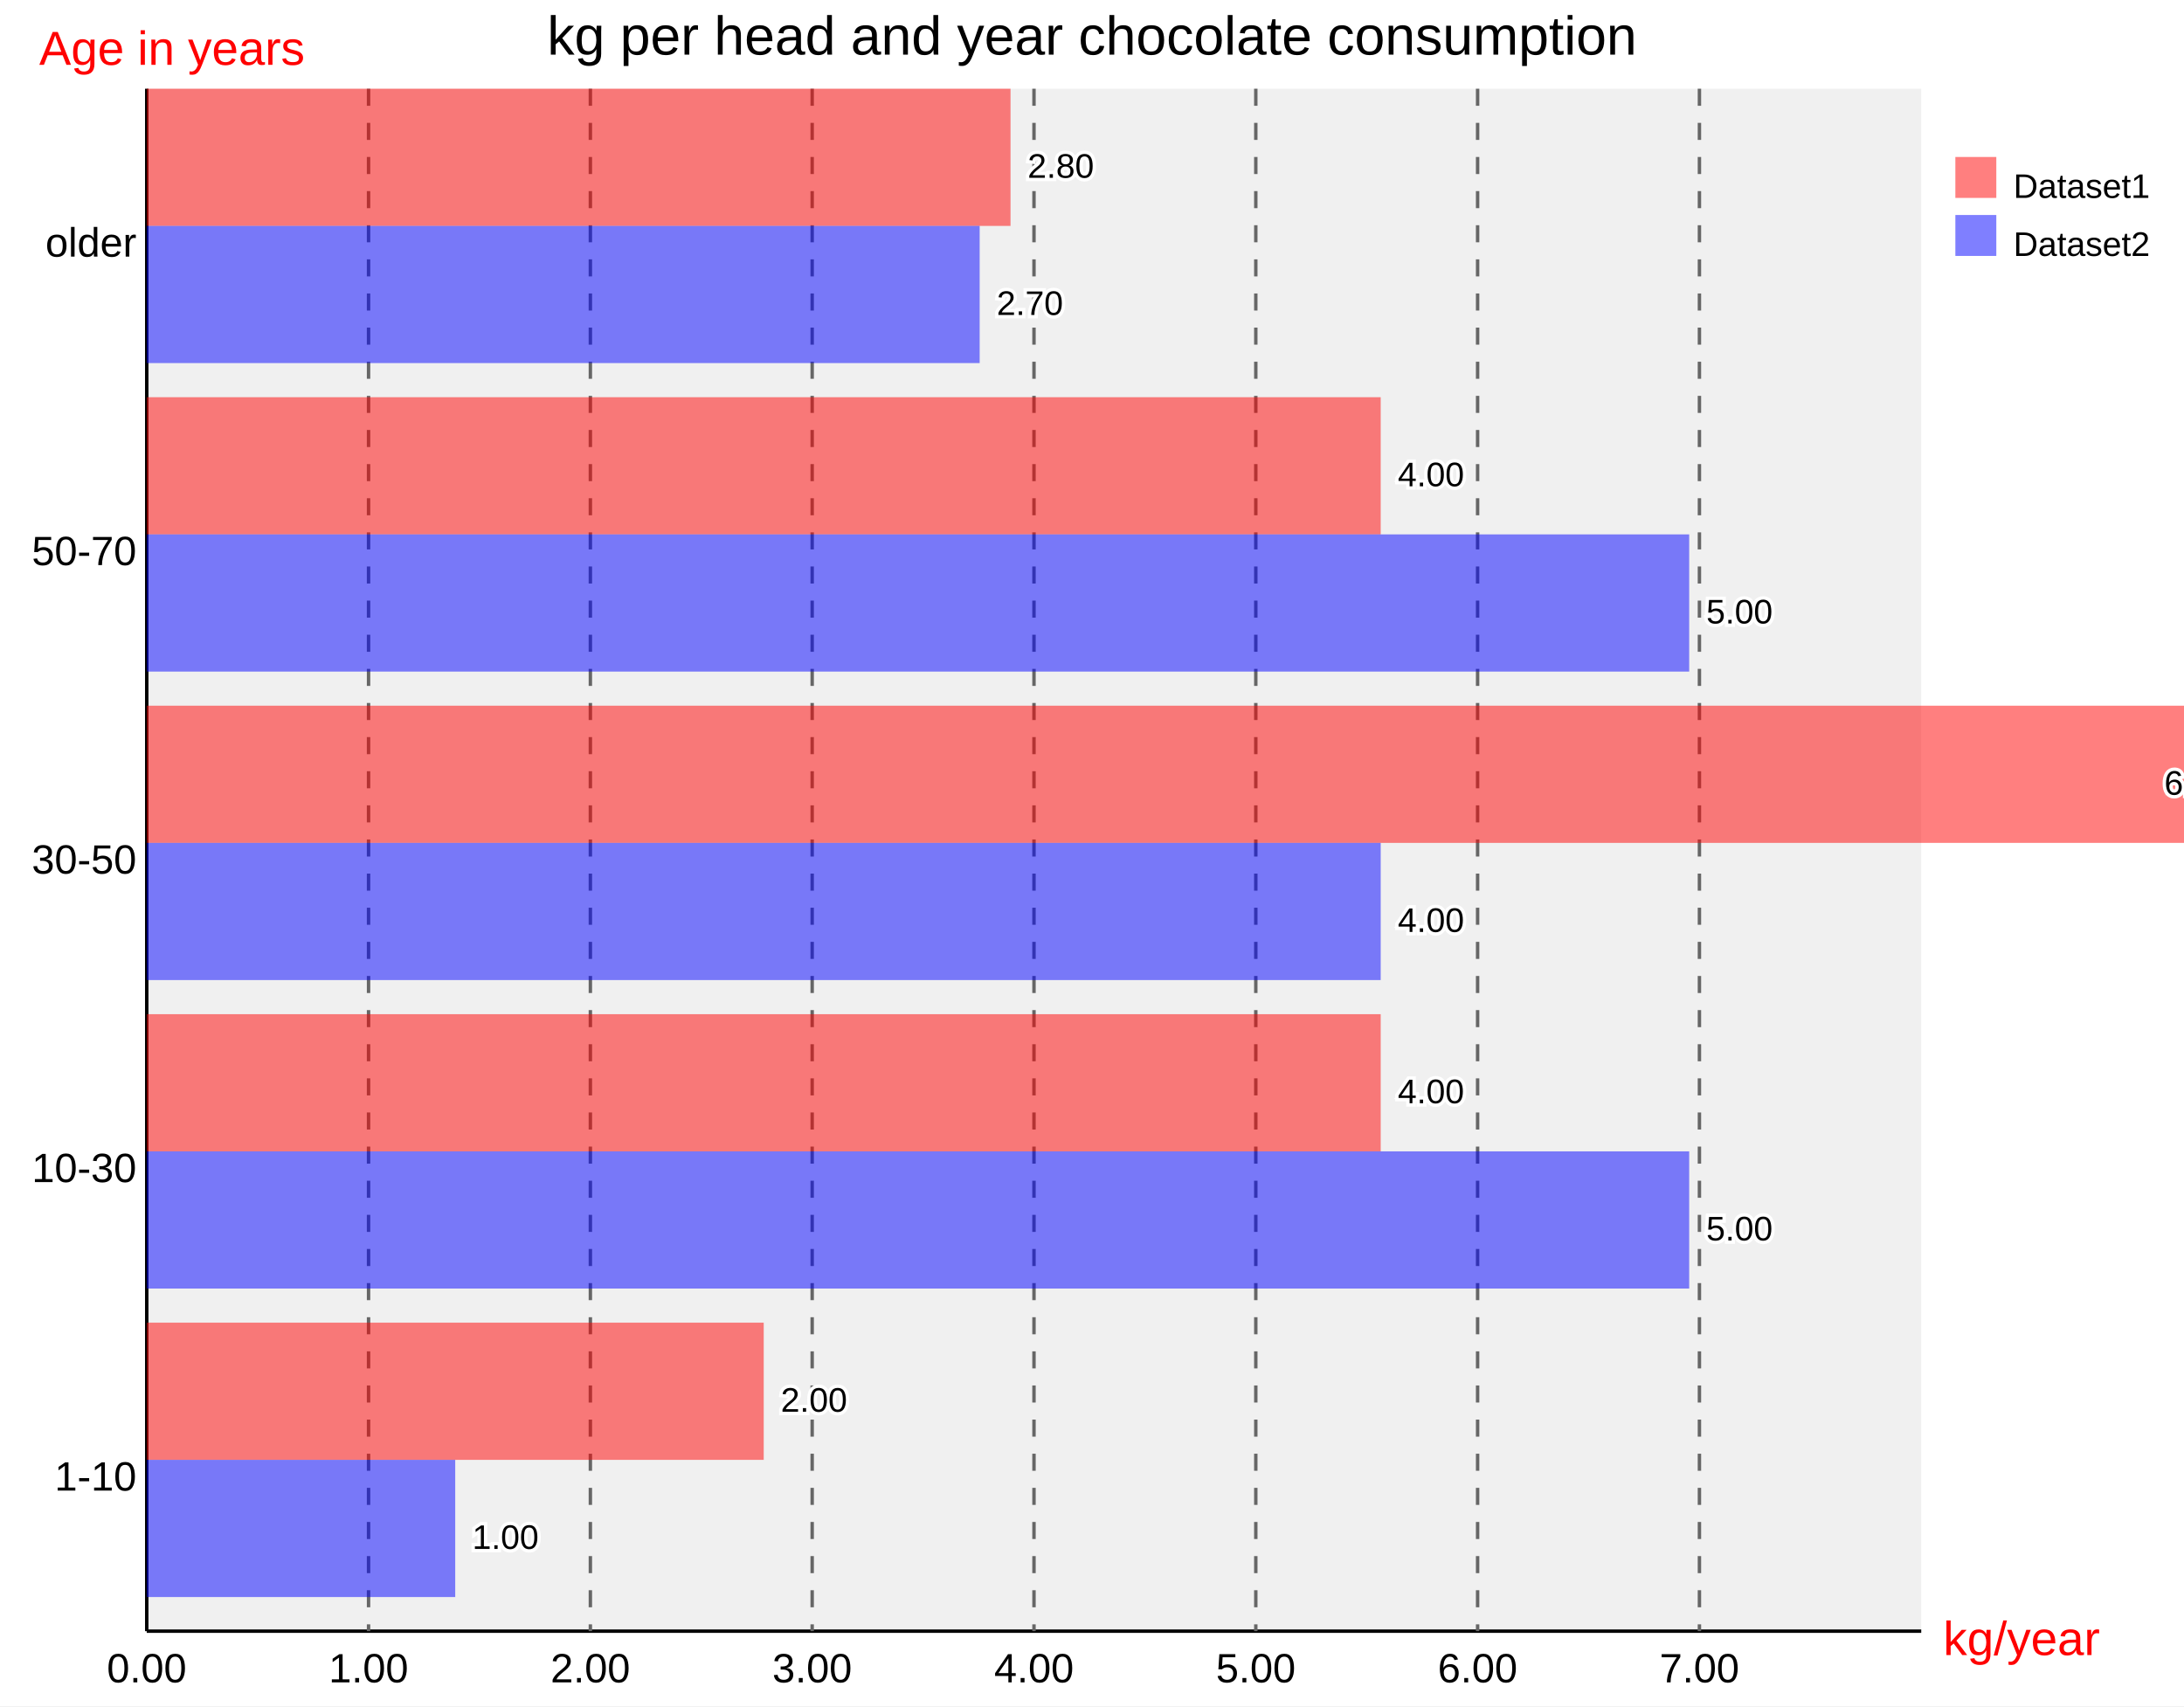
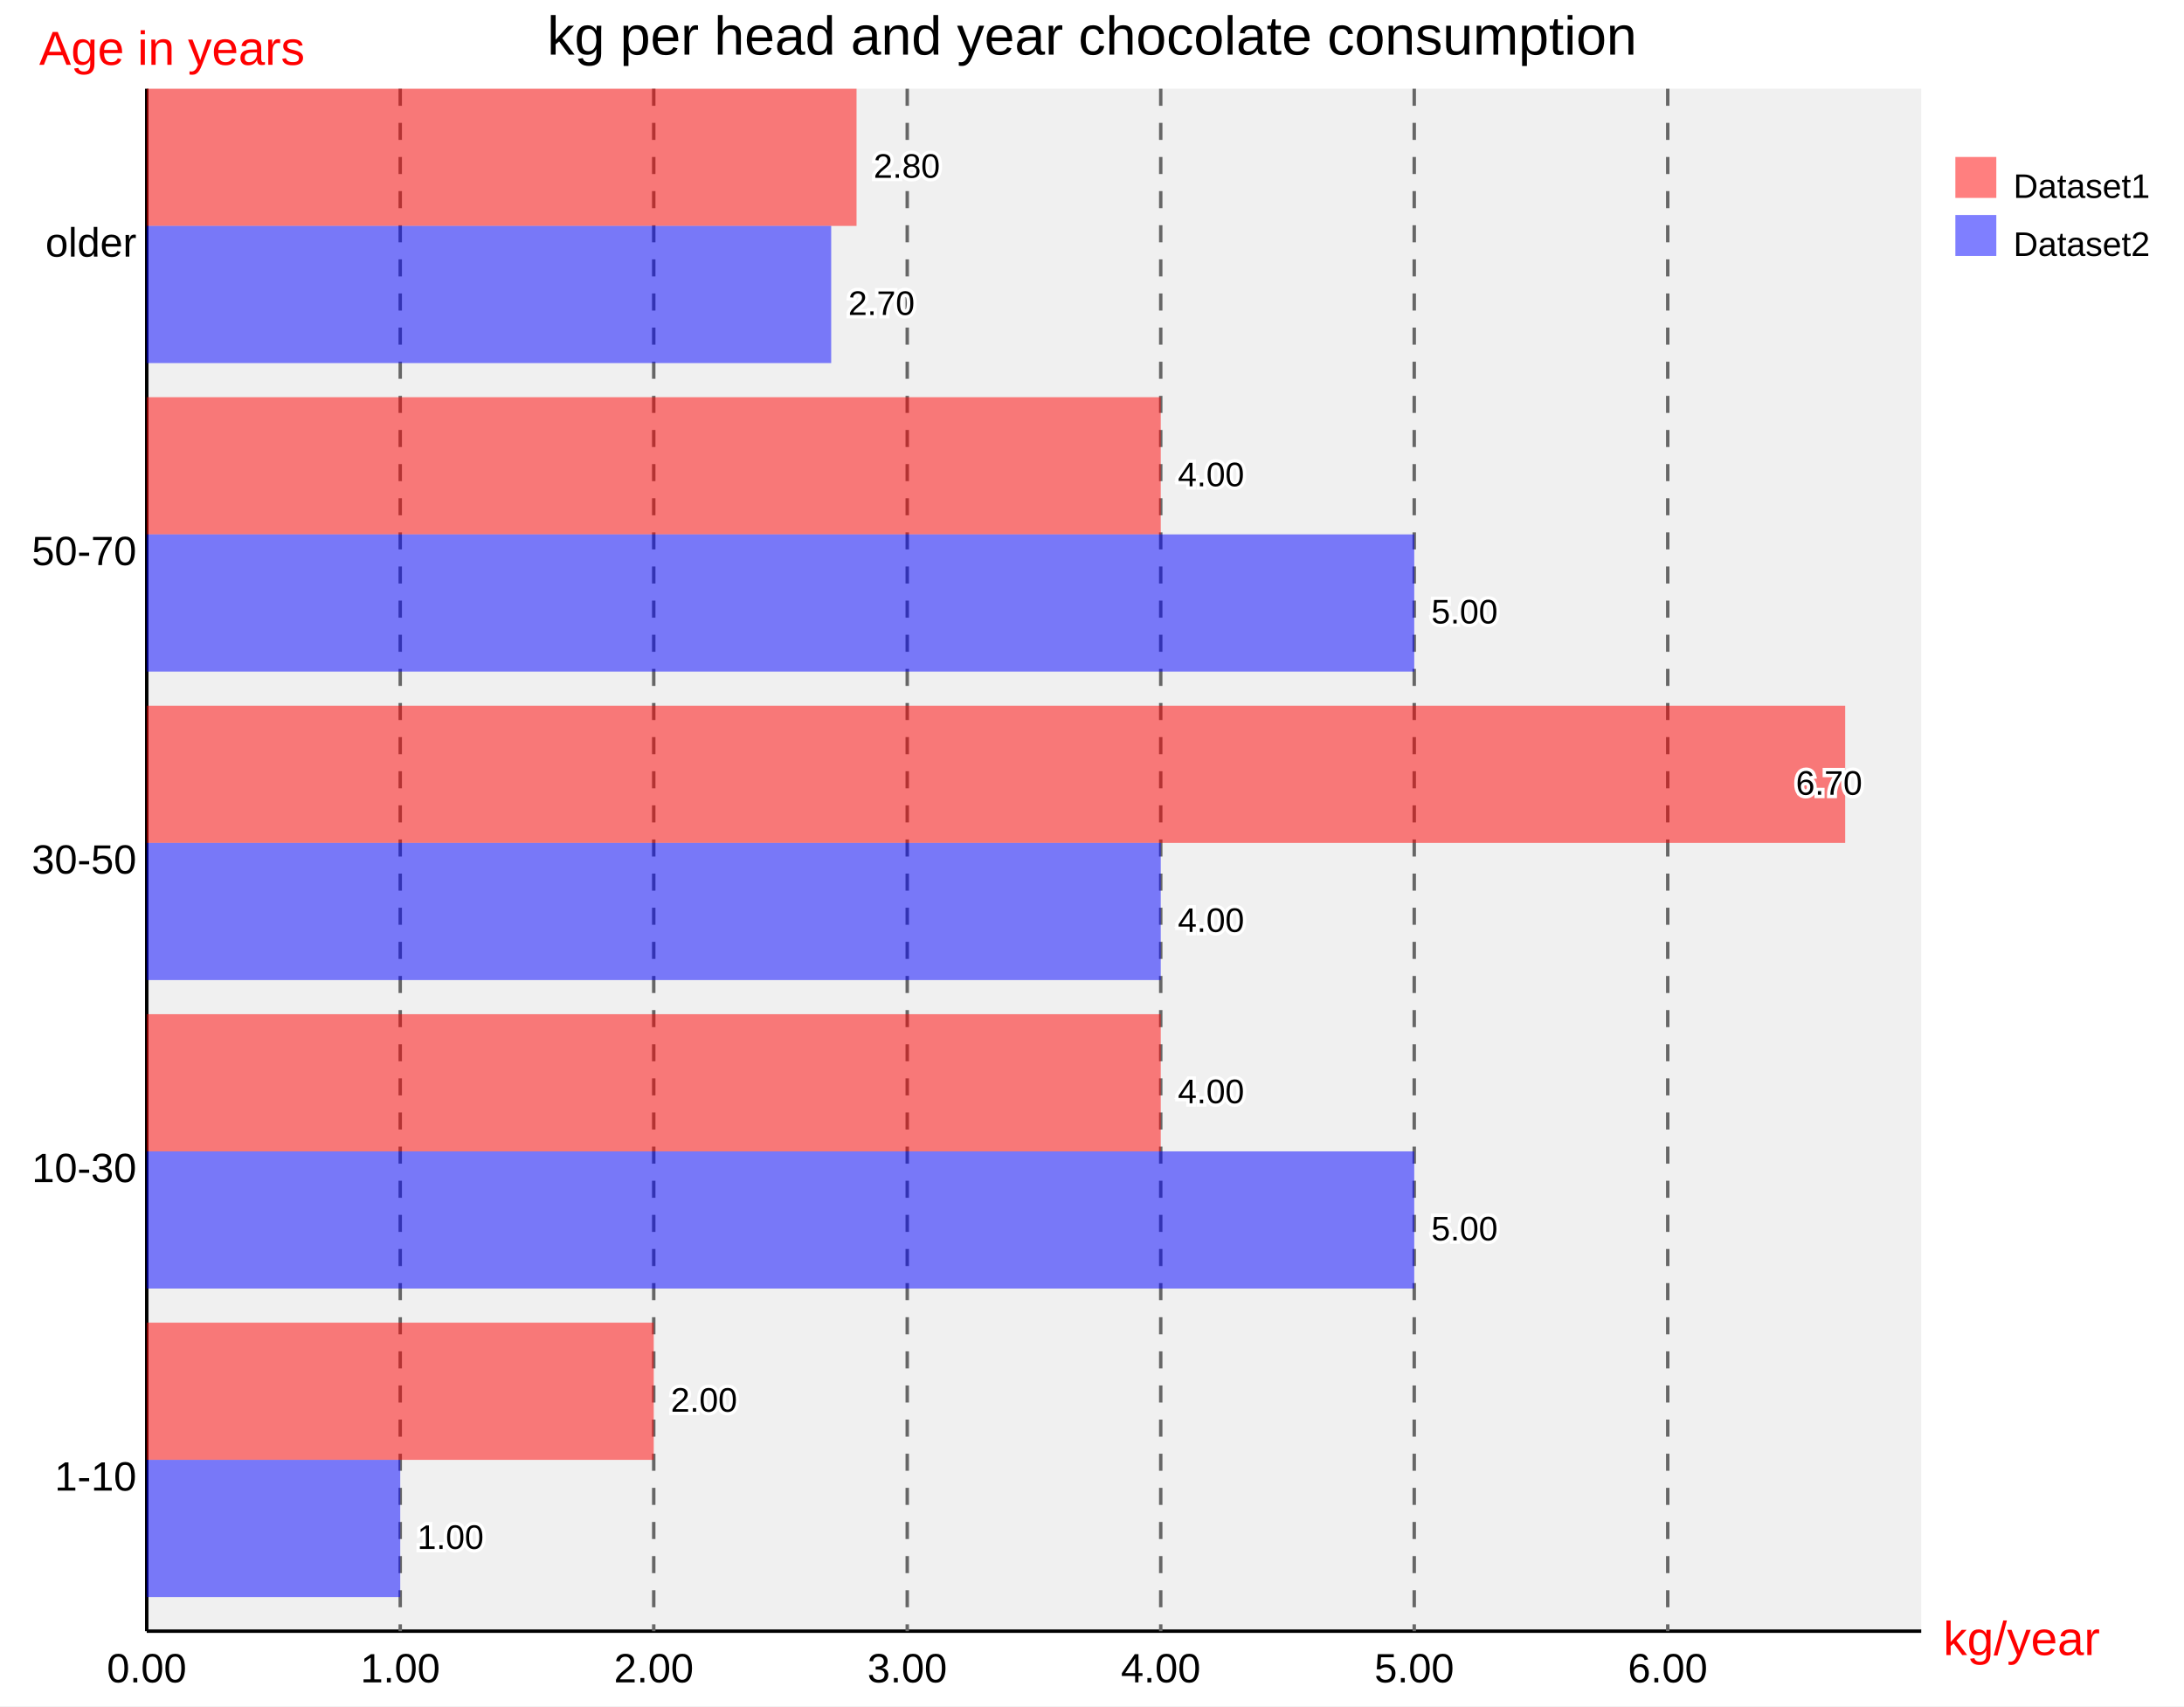
<svg xmlns="http://www.w3.org/2000/svg" width="640" height="500" viewBox="0 0 640 500">
  <defs />
  <rect width="640" height="500" x="0" y="0" class="svgBackground" style="fill:#ffffff;" />
  <g transform="translate( 43.0 26 )">
    <rect x="0" y="0" width="520.0" height="452" class="graphBackground" style="fill:#f0f0f0;" />
    <path d="M 0 0 v452" class="axis" id="xAxis" style="stroke: #000000; stroke-width: 1px;" />
    <path d="M 0 452 h520.0" class="axis" id="yAxis" style="stroke: #000000; stroke-width: 1px;" />
    <text class="xAxisLabels" x="0.0" y="467" style="text-anchor: middle; fill: #000000; font-size: 12px; font-family: &quot;Arial&quot;, sans-serif; font-weight: normal;text-anchor: middle">0.00</text>
-     <text class="xAxisLabels" x="65.0" y="467" style="text-anchor: middle; fill: #000000; font-size: 12px; font-family: &quot;Arial&quot;, sans-serif; font-weight: normal;text-anchor: middle">1.00</text>
-     <path d="M65.0 0 v452" class="guideLines" style="stroke: #666666; stroke-width: 1px; stroke-dasharray: 5 5;" />
-     <text class="xAxisLabels" x="130.0" y="467" style="text-anchor: middle; fill: #000000; font-size: 12px; font-family: &quot;Arial&quot;, sans-serif; font-weight: normal;text-anchor: middle">2.00</text>
-     <path d="M130.0 0 v452" class="guideLines" style="stroke: #666666; stroke-width: 1px; stroke-dasharray: 5 5;" />
-     <text class="xAxisLabels" x="195.0" y="467" style="text-anchor: middle; fill: #000000; font-size: 12px; font-family: &quot;Arial&quot;, sans-serif; font-weight: normal;text-anchor: middle">3.00</text>
-     <path d="M195.0 0 v452" class="guideLines" style="stroke: #666666; stroke-width: 1px; stroke-dasharray: 5 5;" />
-     <text class="xAxisLabels" x="260.0" y="467" style="text-anchor: middle; fill: #000000; font-size: 12px; font-family: &quot;Arial&quot;, sans-serif; font-weight: normal;text-anchor: middle">4.00</text>
-     <path d="M260.0 0 v452" class="guideLines" style="stroke: #666666; stroke-width: 1px; stroke-dasharray: 5 5;" />
-     <text class="xAxisLabels" x="325.0" y="467" style="text-anchor: middle; fill: #000000; font-size: 12px; font-family: &quot;Arial&quot;, sans-serif; font-weight: normal;text-anchor: middle">5.00</text>
-     <path d="M325.0 0 v452" class="guideLines" style="stroke: #666666; stroke-width: 1px; stroke-dasharray: 5 5;" />
-     <text class="xAxisLabels" x="390.0" y="467" style="text-anchor: middle; fill: #000000; font-size: 12px; font-family: &quot;Arial&quot;, sans-serif; font-weight: normal;text-anchor: middle">6.00</text>
-     <path d="M390.0 0 v452" class="guideLines" style="stroke: #666666; stroke-width: 1px; stroke-dasharray: 5 5;" />
-     <text class="xAxisLabels" x="455.0" y="467" style="text-anchor: middle; fill: #000000; font-size: 12px; font-family: &quot;Arial&quot;, sans-serif; font-weight: normal;text-anchor: middle">7.00</text>
-     <path d="M455.0 0 v452" class="guideLines" style="stroke: #666666; stroke-width: 1px; stroke-dasharray: 5 5;" />
+     <text class="xAxisLabels" x="74.286" y="467" style="text-anchor: middle; fill: #000000; font-size: 12px; font-family: &quot;Arial&quot;, sans-serif; font-weight: normal;text-anchor: middle">1.00</text>
+     <path d="M74.286 0 v452" class="guideLines" style="stroke: #666666; stroke-width: 1px; stroke-dasharray: 5 5;" />
+     <text class="xAxisLabels" x="148.571" y="467" style="text-anchor: middle; fill: #000000; font-size: 12px; font-family: &quot;Arial&quot;, sans-serif; font-weight: normal;text-anchor: middle">2.00</text>
+     <path d="M148.571 0 v452" class="guideLines" style="stroke: #666666; stroke-width: 1px; stroke-dasharray: 5 5;" />
+     <text class="xAxisLabels" x="222.857" y="467" style="text-anchor: middle; fill: #000000; font-size: 12px; font-family: &quot;Arial&quot;, sans-serif; font-weight: normal;text-anchor: middle">3.00</text>
+     <path d="M222.857 0 v452" class="guideLines" style="stroke: #666666; stroke-width: 1px; stroke-dasharray: 5 5;" />
+     <text class="xAxisLabels" x="297.143" y="467" style="text-anchor: middle; fill: #000000; font-size: 12px; font-family: &quot;Arial&quot;, sans-serif; font-weight: normal;text-anchor: middle">4.00</text>
+     <path d="M297.143 0 v452" class="guideLines" style="stroke: #666666; stroke-width: 1px; stroke-dasharray: 5 5;" />
+     <text class="xAxisLabels" x="371.429" y="467" style="text-anchor: middle; fill: #000000; font-size: 12px; font-family: &quot;Arial&quot;, sans-serif; font-weight: normal;text-anchor: middle">5.00</text>
+     <path d="M371.429 0 v452" class="guideLines" style="stroke: #666666; stroke-width: 1px; stroke-dasharray: 5 5;" />
+     <text class="xAxisLabels" x="445.714" y="467" style="text-anchor: middle; fill: #000000; font-size: 12px; font-family: &quot;Arial&quot;, sans-serif; font-weight: normal;text-anchor: middle">6.00</text>
+     <path d="M445.714 0 v452" class="guideLines" style="stroke: #666666; stroke-width: 1px; stroke-dasharray: 5 5;" />
    <text x="-3" y="410.8" class="yAxisLabels" style="text-anchor: end; fill: #000000; font-size: 12px; font-family: &quot;Arial&quot;, sans-serif; font-weight: normal;text-anchor: end">1-10</text>
    <text x="-3" y="320.4" class="yAxisLabels" style="text-anchor: end; fill: #000000; font-size: 12px; font-family: &quot;Arial&quot;, sans-serif; font-weight: normal;text-anchor: end">10-30</text>
    <text x="-3" y="230.0" class="yAxisLabels" style="text-anchor: end; fill: #000000; font-size: 12px; font-family: &quot;Arial&quot;, sans-serif; font-weight: normal;text-anchor: end">30-50</text>
    <text x="-3" y="139.6" class="yAxisLabels" style="text-anchor: end; fill: #000000; font-size: 12px; font-family: &quot;Arial&quot;, sans-serif; font-weight: normal;text-anchor: end">50-70</text>
    <text x="-3" y="49.2" class="yAxisLabels" style="text-anchor: end; fill: #000000; font-size: 12px; font-family: &quot;Arial&quot;, sans-serif; font-weight: normal;text-anchor: end">older</text>
-     <rect x="0.0" y="361.6" width="180.8" height="40.2" class="fill1" style="fill: #ff0000; fill-opacity: 0.5; stroke: none; stroke-width: 0.5px;" />
-     <rect x="0.0" y="401.8" width="90.4" height="40.2" class="fill2" style="fill: #0000ff; fill-opacity: 0.5; stroke: none; stroke-width: 1px;" />
-     <rect x="0.0" y="271.2" width="361.6" height="40.2" class="fill1" style="fill: #ff0000; fill-opacity: 0.5; stroke: none; stroke-width: 0.5px;" />
-     <rect x="0.0" y="311.4" width="452.0" height="40.2" class="fill2" style="fill: #0000ff; fill-opacity: 0.5; stroke: none; stroke-width: 1px;" />
-     <rect x="0.0" y="180.8" width="605.68" height="40.2" class="fill1" style="fill: #ff0000; fill-opacity: 0.5; stroke: none; stroke-width: 0.5px;" />
-     <rect x="0.0" y="221" width="361.6" height="40.2" class="fill2" style="fill: #0000ff; fill-opacity: 0.5; stroke: none; stroke-width: 1px;" />
-     <rect x="0.0" y="90.4" width="361.6" height="40.2" class="fill1" style="fill: #ff0000; fill-opacity: 0.5; stroke: none; stroke-width: 0.5px;" />
-     <rect x="0.0" y="130.6" width="452.0" height="40.2" class="fill2" style="fill: #0000ff; fill-opacity: 0.5; stroke: none; stroke-width: 1px;" />
-     <rect x="0.0" y="0.0" width="253.12" height="40.2" class="fill1" style="fill: #ff0000; fill-opacity: 0.5; stroke: none; stroke-width: 0.5px;" />
-     <rect x="0.0" y="40.2" width="244.08" height="40.2" class="fill2" style="fill: #0000ff; fill-opacity: 0.5; stroke: none; stroke-width: 1px;" />
+     <rect x="0.0" y="361.6" width="148.571" height="40.2" class="fill1" style="fill: #ff0000; fill-opacity: 0.5; stroke: none; stroke-width: 0.5px;" />
+     <rect x="0.0" y="401.8" width="74.286" height="40.2" class="fill2" style="fill: #0000ff; fill-opacity: 0.5; stroke: none; stroke-width: 1px;" />
+     <rect x="0.0" y="271.2" width="297.143" height="40.2" class="fill1" style="fill: #ff0000; fill-opacity: 0.5; stroke: none; stroke-width: 0.5px;" />
+     <rect x="0.0" y="311.4" width="371.429" height="40.2" class="fill2" style="fill: #0000ff; fill-opacity: 0.5; stroke: none; stroke-width: 1px;" />
+     <rect x="0.0" y="180.8" width="497.714" height="40.2" class="fill1" style="fill: #ff0000; fill-opacity: 0.5; stroke: none; stroke-width: 0.5px;" />
+     <rect x="0.0" y="221" width="297.143" height="40.2" class="fill2" style="fill: #0000ff; fill-opacity: 0.5; stroke: none; stroke-width: 1px;" />
+     <rect x="0.0" y="90.4" width="297.143" height="40.2" class="fill1" style="fill: #ff0000; fill-opacity: 0.5; stroke: none; stroke-width: 0.5px;" />
+     <rect x="0.0" y="130.6" width="371.429" height="40.2" class="fill2" style="fill: #0000ff; fill-opacity: 0.5; stroke: none; stroke-width: 1px;" />
+     <rect x="0.0" y="0.0" width="208.0" height="40.2" class="fill1" style="fill: #ff0000; fill-opacity: 0.5; stroke: none; stroke-width: 0.5px;" />
+     <rect x="0.0" y="40.2" width="200.571" height="40.2" class="fill2" style="fill: #0000ff; fill-opacity: 0.5; stroke: none; stroke-width: 1px;" />
    <g>
-       <text x="185.8" y="387.7" class="dataPointLabel" style="fill: #000000; text-anchor:middle; font-size: 10px; font-family: &quot;Arial&quot;, sans-serif; font-weight: normal;text-anchor: start;  stroke: #fff; stroke-width: 2;">2.00</text>
-       <text x="185.8" y="387.7" class="dataPointLabel" style="fill: #000000; text-anchor:middle; font-size: 10px; font-family: &quot;Arial&quot;, sans-serif; font-weight: normal;text-anchor: start; ">2.00</text>
-       <text x="185.8" y="375.7" class="dataPointLabel" visibility="hidden" style="fill: #000000; text-anchor:middle; font-size: 10px; font-family: &quot;Arial&quot;, sans-serif; font-weight: normal;stroke-width: 2; fill: #000; text-anchor: start;" id="18744228">2.00</text>
-       <circle cx="180.8" cy="387.7" r="10" style="opacity: 0" />
-       <text x="95.4" y="427.9" class="dataPointLabel" style="fill: #000000; text-anchor:middle; font-size: 10px; font-family: &quot;Arial&quot;, sans-serif; font-weight: normal;text-anchor: start;  stroke: #fff; stroke-width: 2;">1.00</text>
-       <text x="95.4" y="427.9" class="dataPointLabel" style="fill: #000000; text-anchor:middle; font-size: 10px; font-family: &quot;Arial&quot;, sans-serif; font-weight: normal;text-anchor: start; ">1.00</text>
-       <text x="95.4" y="415.9" class="dataPointLabel" visibility="hidden" style="fill: #000000; text-anchor:middle; font-size: 10px; font-family: &quot;Arial&quot;, sans-serif; font-weight: normal;stroke-width: 2; fill: #000; text-anchor: start;" id="18480576">1.00</text>
-       <circle cx="90.4" cy="427.9" r="10" style="opacity: 0" />
-       <text x="366.6" y="297.3" class="dataPointLabel" style="fill: #000000; text-anchor:middle; font-size: 10px; font-family: &quot;Arial&quot;, sans-serif; font-weight: normal;text-anchor: start;  stroke: #fff; stroke-width: 2;">4.00</text>
-       <text x="366.6" y="297.3" class="dataPointLabel" style="fill: #000000; text-anchor:middle; font-size: 10px; font-family: &quot;Arial&quot;, sans-serif; font-weight: normal;text-anchor: start; ">4.00</text>
-       <text x="366.6" y="285.3" class="dataPointLabel" visibility="hidden" style="fill: #000000; text-anchor:middle; font-size: 10px; font-family: &quot;Arial&quot;, sans-serif; font-weight: normal;stroke-width: 2; fill: #000; text-anchor: start;" id="18422280">4.00</text>
-       <circle cx="361.6" cy="297.3" r="10" style="opacity: 0" />
-       <text x="457.0" y="337.5" class="dataPointLabel" style="fill: #000000; text-anchor:middle; font-size: 10px; font-family: &quot;Arial&quot;, sans-serif; font-weight: normal;text-anchor: start;  stroke: #fff; stroke-width: 2;">5.00</text>
-       <text x="457.0" y="337.5" class="dataPointLabel" style="fill: #000000; text-anchor:middle; font-size: 10px; font-family: &quot;Arial&quot;, sans-serif; font-weight: normal;text-anchor: start; ">5.00</text>
-       <text x="457.0" y="325.5" class="dataPointLabel" visibility="hidden" style="fill: #000000; text-anchor:middle; font-size: 10px; font-family: &quot;Arial&quot;, sans-serif; font-weight: normal;stroke-width: 2; fill: #000; text-anchor: start;" id="18380448">5.00</text>
-       <circle cx="452.0" cy="337.5" r="10" style="opacity: 0" />
-       <text x="610.68" y="206.9" class="dataPointLabel" style="fill: #000000; text-anchor:middle; font-size: 10px; font-family: &quot;Arial&quot;, sans-serif; font-weight: normal;text-anchor: start; text-anchor: end; stroke: #fff; stroke-width: 2;">6.70</text>
-       <text x="610.68" y="206.9" class="dataPointLabel" style="fill: #000000; text-anchor:middle; font-size: 10px; font-family: &quot;Arial&quot;, sans-serif; font-weight: normal;text-anchor: start; text-anchor: end;">6.70</text>
-       <text x="600.68" y="194.9" class="dataPointLabel" visibility="hidden" style="fill: #000000; text-anchor:middle; font-size: 10px; font-family: &quot;Arial&quot;, sans-serif; font-weight: normal;stroke-width: 2; fill: #000; text-anchor: end;" id="18319188">6.70</text>
-       <circle cx="605.68" cy="206.9" r="10" style="opacity: 0" />
-       <text x="366.6" y="247.1" class="dataPointLabel" style="fill: #000000; text-anchor:middle; font-size: 10px; font-family: &quot;Arial&quot;, sans-serif; font-weight: normal;text-anchor: start;  stroke: #fff; stroke-width: 2;">4.00</text>
-       <text x="366.6" y="247.1" class="dataPointLabel" style="fill: #000000; text-anchor:middle; font-size: 10px; font-family: &quot;Arial&quot;, sans-serif; font-weight: normal;text-anchor: start; ">4.00</text>
-       <text x="366.6" y="235.1" class="dataPointLabel" visibility="hidden" style="fill: #000000; text-anchor:middle; font-size: 10px; font-family: &quot;Arial&quot;, sans-serif; font-weight: normal;stroke-width: 2; fill: #000; text-anchor: start;" id="18237912">4.00</text>
-       <circle cx="361.6" cy="247.1" r="10" style="opacity: 0" />
-       <text x="366.6" y="116.5" class="dataPointLabel" style="fill: #000000; text-anchor:middle; font-size: 10px; font-family: &quot;Arial&quot;, sans-serif; font-weight: normal;text-anchor: start;  stroke: #fff; stroke-width: 2;">4.00</text>
-       <text x="366.6" y="116.5" class="dataPointLabel" style="fill: #000000; text-anchor:middle; font-size: 10px; font-family: &quot;Arial&quot;, sans-serif; font-weight: normal;text-anchor: start; ">4.00</text>
-       <text x="366.6" y="104.5" class="dataPointLabel" visibility="hidden" style="fill: #000000; text-anchor:middle; font-size: 10px; font-family: &quot;Arial&quot;, sans-serif; font-weight: normal;stroke-width: 2; fill: #000; text-anchor: start;" id="3531120">4.00</text>
-       <circle cx="361.6" cy="116.5" r="10" style="opacity: 0" />
-       <text x="457.0" y="156.7" class="dataPointLabel" style="fill: #000000; text-anchor:middle; font-size: 10px; font-family: &quot;Arial&quot;, sans-serif; font-weight: normal;text-anchor: start;  stroke: #fff; stroke-width: 2;">5.00</text>
-       <text x="457.0" y="156.7" class="dataPointLabel" style="fill: #000000; text-anchor:middle; font-size: 10px; font-family: &quot;Arial&quot;, sans-serif; font-weight: normal;text-anchor: start; ">5.00</text>
-       <text x="457.0" y="144.7" class="dataPointLabel" visibility="hidden" style="fill: #000000; text-anchor:middle; font-size: 10px; font-family: &quot;Arial&quot;, sans-serif; font-weight: normal;stroke-width: 2; fill: #000; text-anchor: start;" id="3484836">5.00</text>
-       <circle cx="452.0" cy="156.7" r="10" style="opacity: 0" />
-       <text x="258.12" y="26.1" class="dataPointLabel" style="fill: #000000; text-anchor:middle; font-size: 10px; font-family: &quot;Arial&quot;, sans-serif; font-weight: normal;text-anchor: start;  stroke: #fff; stroke-width: 2;">2.80</text>
-       <text x="258.12" y="26.1" class="dataPointLabel" style="fill: #000000; text-anchor:middle; font-size: 10px; font-family: &quot;Arial&quot;, sans-serif; font-weight: normal;text-anchor: start; ">2.80</text>
-       <text x="258.12" y="14.1" class="dataPointLabel" visibility="hidden" style="fill: #000000; text-anchor:middle; font-size: 10px; font-family: &quot;Arial&quot;, sans-serif; font-weight: normal;stroke-width: 2; fill: #000; text-anchor: start;" id="3449196">2.80</text>
-       <circle cx="253.12" cy="26.1" r="10" style="opacity: 0" />
-       <text x="249.08" y="66.3" class="dataPointLabel" style="fill: #000000; text-anchor:middle; font-size: 10px; font-family: &quot;Arial&quot;, sans-serif; font-weight: normal;text-anchor: start;  stroke: #fff; stroke-width: 2;">2.70</text>
-       <text x="249.08" y="66.3" class="dataPointLabel" style="fill: #000000; text-anchor:middle; font-size: 10px; font-family: &quot;Arial&quot;, sans-serif; font-weight: normal;text-anchor: start; ">2.70</text>
-       <text x="249.08" y="54.3" class="dataPointLabel" visibility="hidden" style="fill: #000000; text-anchor:middle; font-size: 10px; font-family: &quot;Arial&quot;, sans-serif; font-weight: normal;stroke-width: 2; fill: #000; text-anchor: start;" id="20180340">2.70</text>
-       <circle cx="244.08" cy="66.3" r="10" style="opacity: 0" />
+       <text x="153.571" y="387.7" class="dataPointLabel" style="fill: #000000; text-anchor:middle; font-size: 10px; font-family: &quot;Arial&quot;, sans-serif; font-weight: normal;text-anchor: start;  stroke: #fff; stroke-width: 2;">2.00</text>
+       <text x="153.571" y="387.7" class="dataPointLabel" style="fill: #000000; text-anchor:middle; font-size: 10px; font-family: &quot;Arial&quot;, sans-serif; font-weight: normal;text-anchor: start; ">2.00</text>
+       <text x="153.571" y="375.7" class="dataPointLabel" visibility="hidden" style="fill: #000000; text-anchor:middle; font-size: 10px; font-family: &quot;Arial&quot;, sans-serif; font-weight: normal;stroke-width: 2; fill: #000; text-anchor: start;" id="19221924">2.00</text>
+       <circle cx="148.571" cy="387.7" r="10" style="opacity: 0" />
+       <text x="79.286" y="427.9" class="dataPointLabel" style="fill: #000000; text-anchor:middle; font-size: 10px; font-family: &quot;Arial&quot;, sans-serif; font-weight: normal;text-anchor: start;  stroke: #fff; stroke-width: 2;">1.00</text>
+       <text x="79.286" y="427.9" class="dataPointLabel" style="fill: #000000; text-anchor:middle; font-size: 10px; font-family: &quot;Arial&quot;, sans-serif; font-weight: normal;text-anchor: start; ">1.00</text>
+       <text x="79.286" y="415.9" class="dataPointLabel" visibility="hidden" style="fill: #000000; text-anchor:middle; font-size: 10px; font-family: &quot;Arial&quot;, sans-serif; font-weight: normal;stroke-width: 2; fill: #000; text-anchor: start;" id="19050216">1.00</text>
+       <circle cx="74.286" cy="427.9" r="10" style="opacity: 0" />
+       <text x="302.143" y="297.3" class="dataPointLabel" style="fill: #000000; text-anchor:middle; font-size: 10px; font-family: &quot;Arial&quot;, sans-serif; font-weight: normal;text-anchor: start;  stroke: #fff; stroke-width: 2;">4.00</text>
+       <text x="302.143" y="297.3" class="dataPointLabel" style="fill: #000000; text-anchor:middle; font-size: 10px; font-family: &quot;Arial&quot;, sans-serif; font-weight: normal;text-anchor: start; ">4.00</text>
+       <text x="302.143" y="285.3" class="dataPointLabel" visibility="hidden" style="fill: #000000; text-anchor:middle; font-size: 10px; font-family: &quot;Arial&quot;, sans-serif; font-weight: normal;stroke-width: 2; fill: #000; text-anchor: start;" id="18885828">4.00</text>
+       <circle cx="297.143" cy="297.3" r="10" style="opacity: 0" />
+       <text x="376.429" y="337.5" class="dataPointLabel" style="fill: #000000; text-anchor:middle; font-size: 10px; font-family: &quot;Arial&quot;, sans-serif; font-weight: normal;text-anchor: start;  stroke: #fff; stroke-width: 2;">5.00</text>
+       <text x="376.429" y="337.5" class="dataPointLabel" style="fill: #000000; text-anchor:middle; font-size: 10px; font-family: &quot;Arial&quot;, sans-serif; font-weight: normal;text-anchor: start; ">5.00</text>
+       <text x="376.429" y="325.5" class="dataPointLabel" visibility="hidden" style="fill: #000000; text-anchor:middle; font-size: 10px; font-family: &quot;Arial&quot;, sans-serif; font-weight: normal;stroke-width: 2; fill: #000; text-anchor: start;" id="18818148">5.00</text>
+       <circle cx="371.429" cy="337.5" r="10" style="opacity: 0" />
+       <text x="502.714" y="206.9" class="dataPointLabel" style="fill: #000000; text-anchor:middle; font-size: 10px; font-family: &quot;Arial&quot;, sans-serif; font-weight: normal;text-anchor: start; text-anchor: end; stroke: #fff; stroke-width: 2;">6.70</text>
+       <text x="502.714" y="206.9" class="dataPointLabel" style="fill: #000000; text-anchor:middle; font-size: 10px; font-family: &quot;Arial&quot;, sans-serif; font-weight: normal;text-anchor: start; text-anchor: end;">6.70</text>
+       <text x="502.714" y="194.9" class="dataPointLabel" visibility="hidden" style="fill: #000000; text-anchor:middle; font-size: 10px; font-family: &quot;Arial&quot;, sans-serif; font-weight: normal;stroke-width: 2; fill: #000; text-anchor: start;" id="18748464">6.70</text>
+       <circle cx="497.714" cy="206.9" r="10" style="opacity: 0" />
+       <text x="302.143" y="247.1" class="dataPointLabel" style="fill: #000000; text-anchor:middle; font-size: 10px; font-family: &quot;Arial&quot;, sans-serif; font-weight: normal;text-anchor: start;  stroke: #fff; stroke-width: 2;">4.00</text>
+       <text x="302.143" y="247.1" class="dataPointLabel" style="fill: #000000; text-anchor:middle; font-size: 10px; font-family: &quot;Arial&quot;, sans-serif; font-weight: normal;text-anchor: start; ">4.00</text>
+       <text x="302.143" y="235.1" class="dataPointLabel" visibility="hidden" style="fill: #000000; text-anchor:middle; font-size: 10px; font-family: &quot;Arial&quot;, sans-serif; font-weight: normal;stroke-width: 2; fill: #000; text-anchor: start;" id="18666324">4.00</text>
+       <circle cx="297.143" cy="247.1" r="10" style="opacity: 0" />
+       <text x="302.143" y="116.5" class="dataPointLabel" style="fill: #000000; text-anchor:middle; font-size: 10px; font-family: &quot;Arial&quot;, sans-serif; font-weight: normal;text-anchor: start;  stroke: #fff; stroke-width: 2;">4.00</text>
+       <text x="302.143" y="116.5" class="dataPointLabel" style="fill: #000000; text-anchor:middle; font-size: 10px; font-family: &quot;Arial&quot;, sans-serif; font-weight: normal;text-anchor: start; ">4.00</text>
+       <text x="302.143" y="104.5" class="dataPointLabel" visibility="hidden" style="fill: #000000; text-anchor:middle; font-size: 10px; font-family: &quot;Arial&quot;, sans-serif; font-weight: normal;stroke-width: 2; fill: #000; text-anchor: start;" id="17918112">4.00</text>
+       <circle cx="297.143" cy="116.5" r="10" style="opacity: 0" />
+       <text x="376.429" y="156.7" class="dataPointLabel" style="fill: #000000; text-anchor:middle; font-size: 10px; font-family: &quot;Arial&quot;, sans-serif; font-weight: normal;text-anchor: start;  stroke: #fff; stroke-width: 2;">5.00</text>
+       <text x="376.429" y="156.7" class="dataPointLabel" style="fill: #000000; text-anchor:middle; font-size: 10px; font-family: &quot;Arial&quot;, sans-serif; font-weight: normal;text-anchor: start; ">5.00</text>
+       <text x="376.429" y="144.7" class="dataPointLabel" visibility="hidden" style="fill: #000000; text-anchor:middle; font-size: 10px; font-family: &quot;Arial&quot;, sans-serif; font-weight: normal;stroke-width: 2; fill: #000; text-anchor: start;" id="17870628">5.00</text>
+       <circle cx="371.429" cy="156.7" r="10" style="opacity: 0" />
+       <text x="213.0" y="26.1" class="dataPointLabel" style="fill: #000000; text-anchor:middle; font-size: 10px; font-family: &quot;Arial&quot;, sans-serif; font-weight: normal;text-anchor: start;  stroke: #fff; stroke-width: 2;">2.80</text>
+       <text x="213.0" y="26.1" class="dataPointLabel" style="fill: #000000; text-anchor:middle; font-size: 10px; font-family: &quot;Arial&quot;, sans-serif; font-weight: normal;text-anchor: start; ">2.80</text>
+       <text x="213.0" y="14.1" class="dataPointLabel" visibility="hidden" style="fill: #000000; text-anchor:middle; font-size: 10px; font-family: &quot;Arial&quot;, sans-serif; font-weight: normal;stroke-width: 2; fill: #000; text-anchor: start;" id="17824860">2.80</text>
+       <circle cx="208.0" cy="26.1" r="10" style="opacity: 0" />
+       <text x="205.571" y="66.3" class="dataPointLabel" style="fill: #000000; text-anchor:middle; font-size: 10px; font-family: &quot;Arial&quot;, sans-serif; font-weight: normal;text-anchor: start;  stroke: #fff; stroke-width: 2;">2.70</text>
+       <text x="205.571" y="66.3" class="dataPointLabel" style="fill: #000000; text-anchor:middle; font-size: 10px; font-family: &quot;Arial&quot;, sans-serif; font-weight: normal;text-anchor: start; ">2.70</text>
+       <text x="205.571" y="54.3" class="dataPointLabel" visibility="hidden" style="fill: #000000; text-anchor:middle; font-size: 10px; font-family: &quot;Arial&quot;, sans-serif; font-weight: normal;stroke-width: 2; fill: #000; text-anchor: start;" id="20593380">2.70</text>
+       <circle cx="200.571" cy="66.3" r="10" style="opacity: 0" />
    </g>
  </g>
  <text x="320" y="16" class="mainTitle" style="text-anchor: middle; fill: #000000; font-size: 16px; font-family: &quot;Arial&quot;, sans-serif; font-weight: normal;">kg per head and year chocolate consumption</text>
  <text x="592.4" y="485.0" class="xAxisTitle" style="text-anchor: middle; fill: #ff0000; font-size: 14px; font-family: &quot;Arial&quot;, sans-serif; font-weight: normal;">kg/year</text>
  <text x="50.4" y="19.0" class="yAxisTitle" style="fill: #ff0000; text-anchor: middle; font-size: 14px; font-family: &quot;Arial&quot;, sans-serif; font-weight: normal;">Age in years</text>
  <g transform="translate(573.0 46)">
    <rect x="0" y="0" width="12" height="12" class="key1" style="fill: #ff0000; fill-opacity: 0.5; stroke: none; stroke-width: 0.5px;" />
    <text x="17" y="12" class="keyText" style="fill: #000000; text-anchor:start; font-size: 10px; font-family: &quot;Arial&quot;, sans-serif; font-weight: normal;">Dataset1</text>
    <rect x="0" y="17" width="12" height="12" class="key2" style="fill: #0000ff; fill-opacity: 0.5; stroke: none; stroke-width: 1px;" />
    <text x="17" y="29" class="keyText" style="fill: #000000; text-anchor:start; font-size: 10px; font-family: &quot;Arial&quot;, sans-serif; font-weight: normal;">Dataset2</text>
  </g>
</svg>
